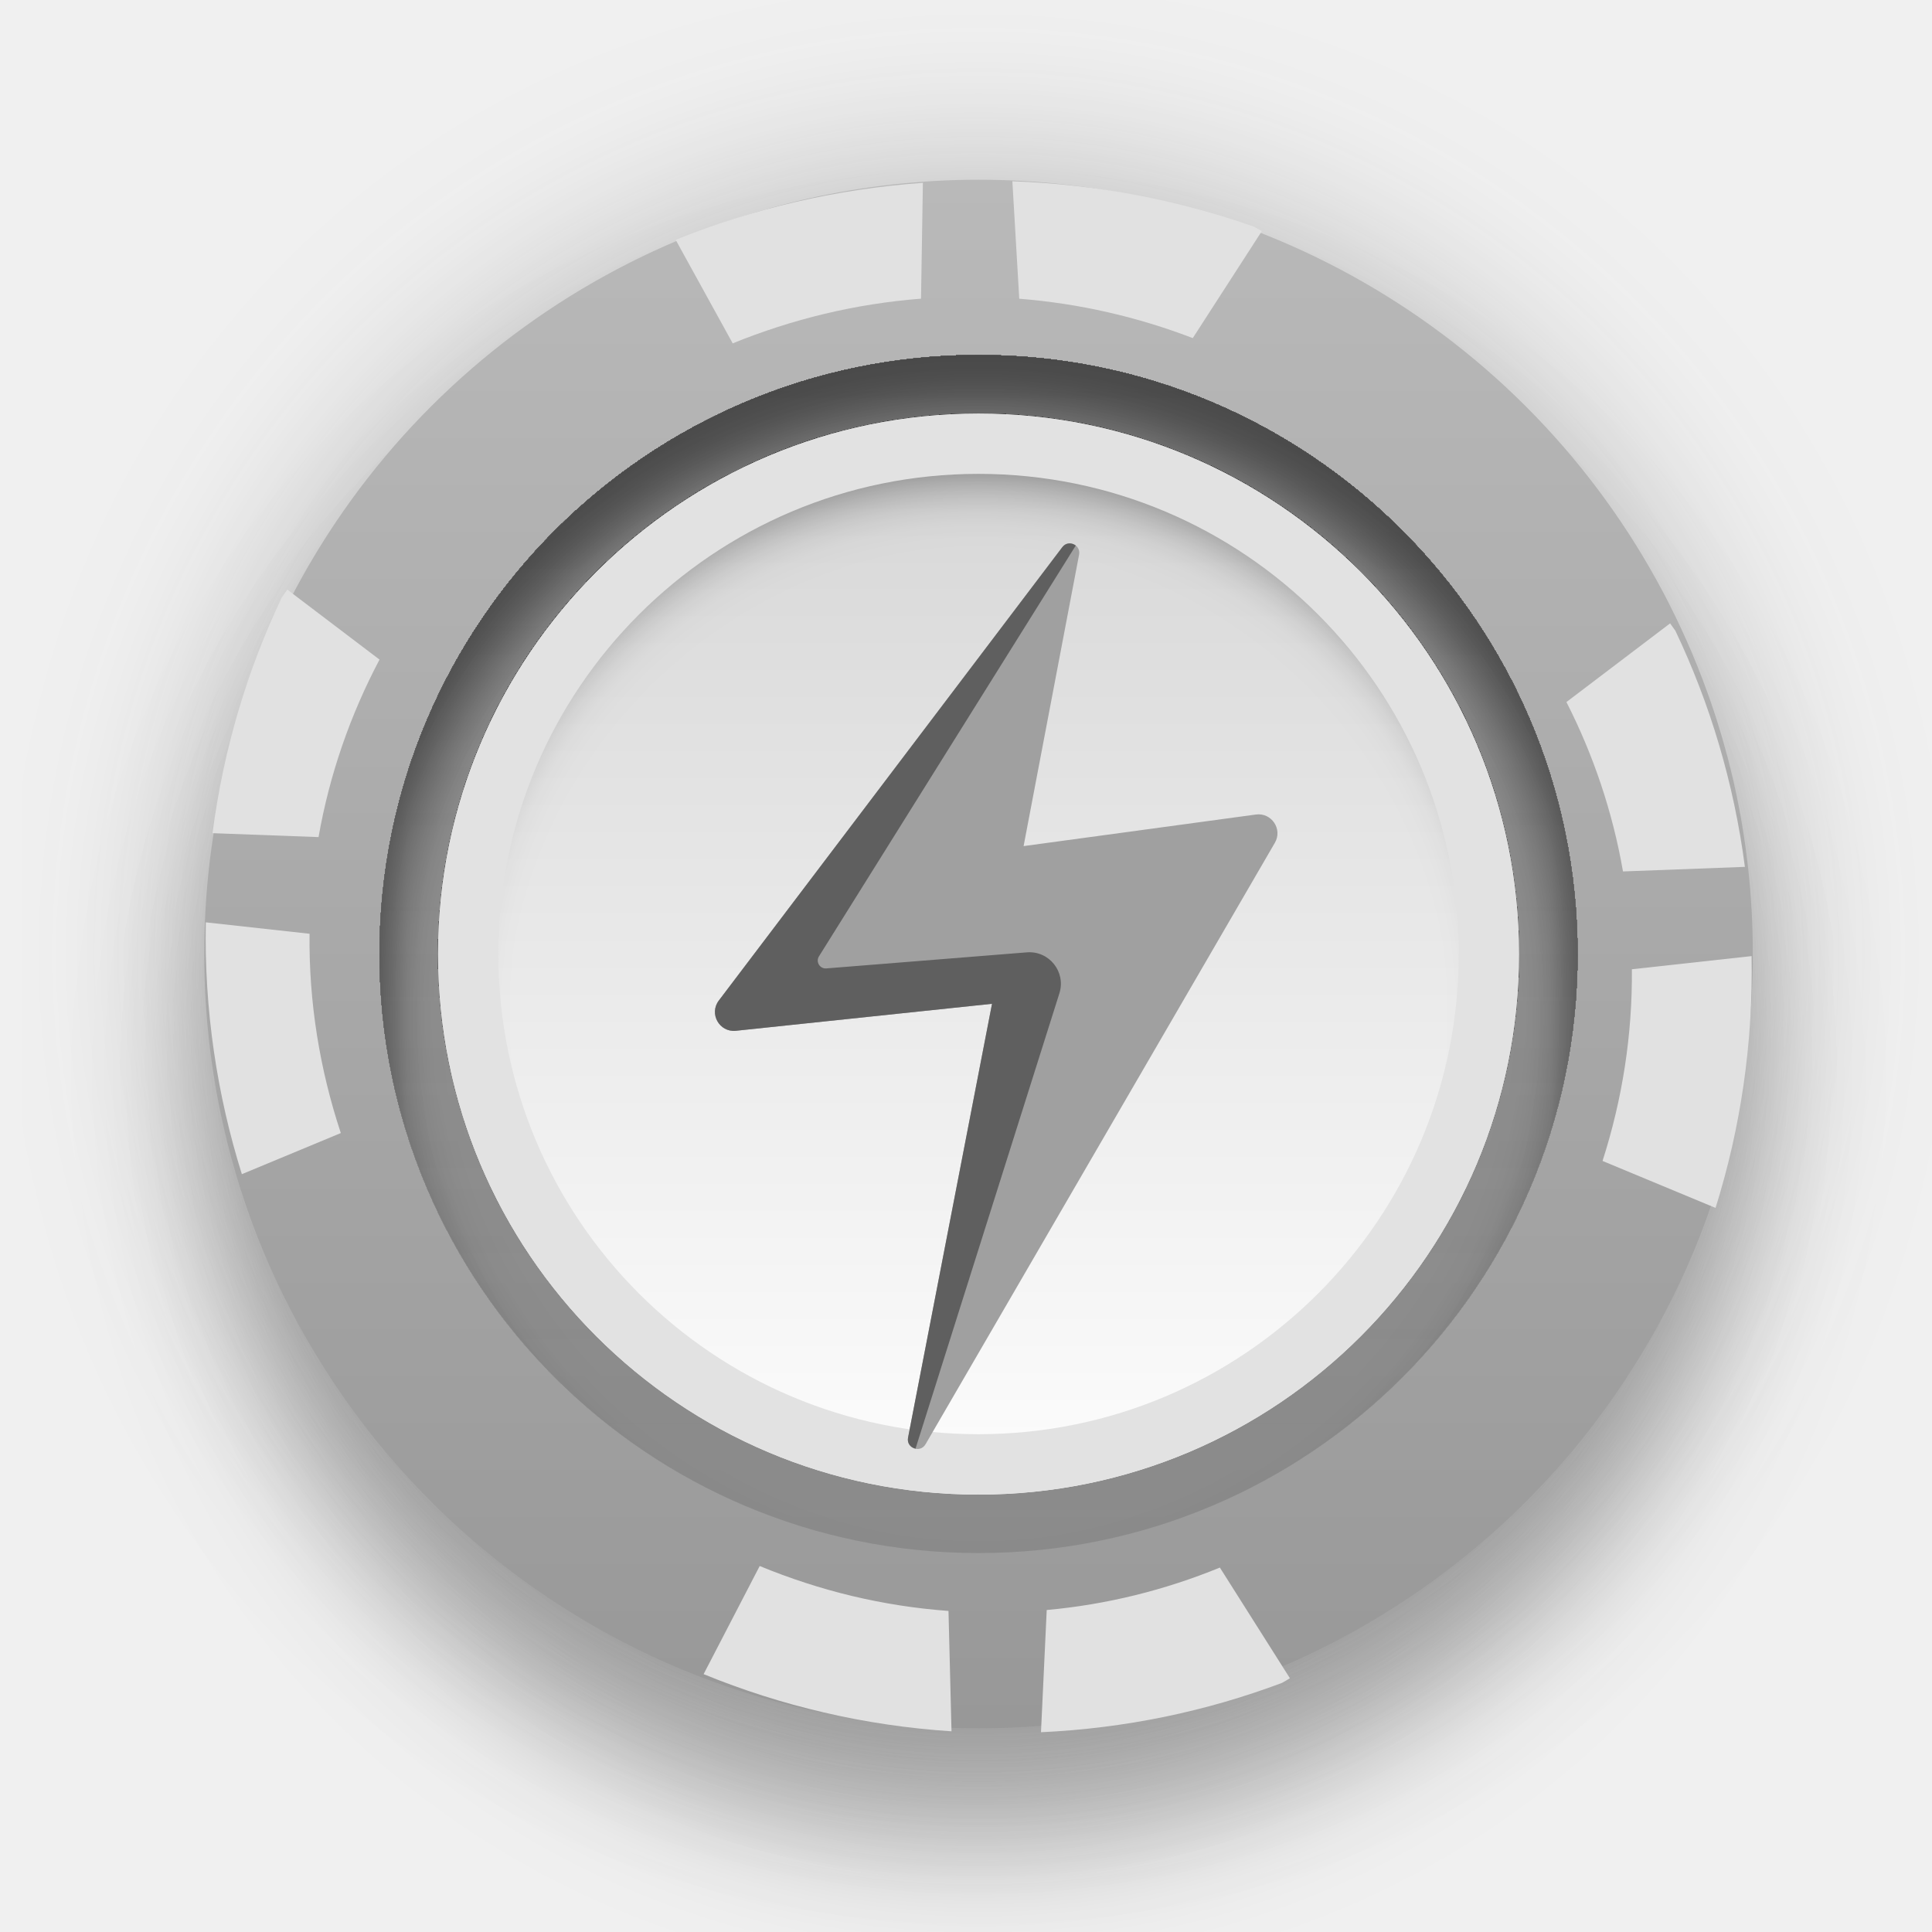
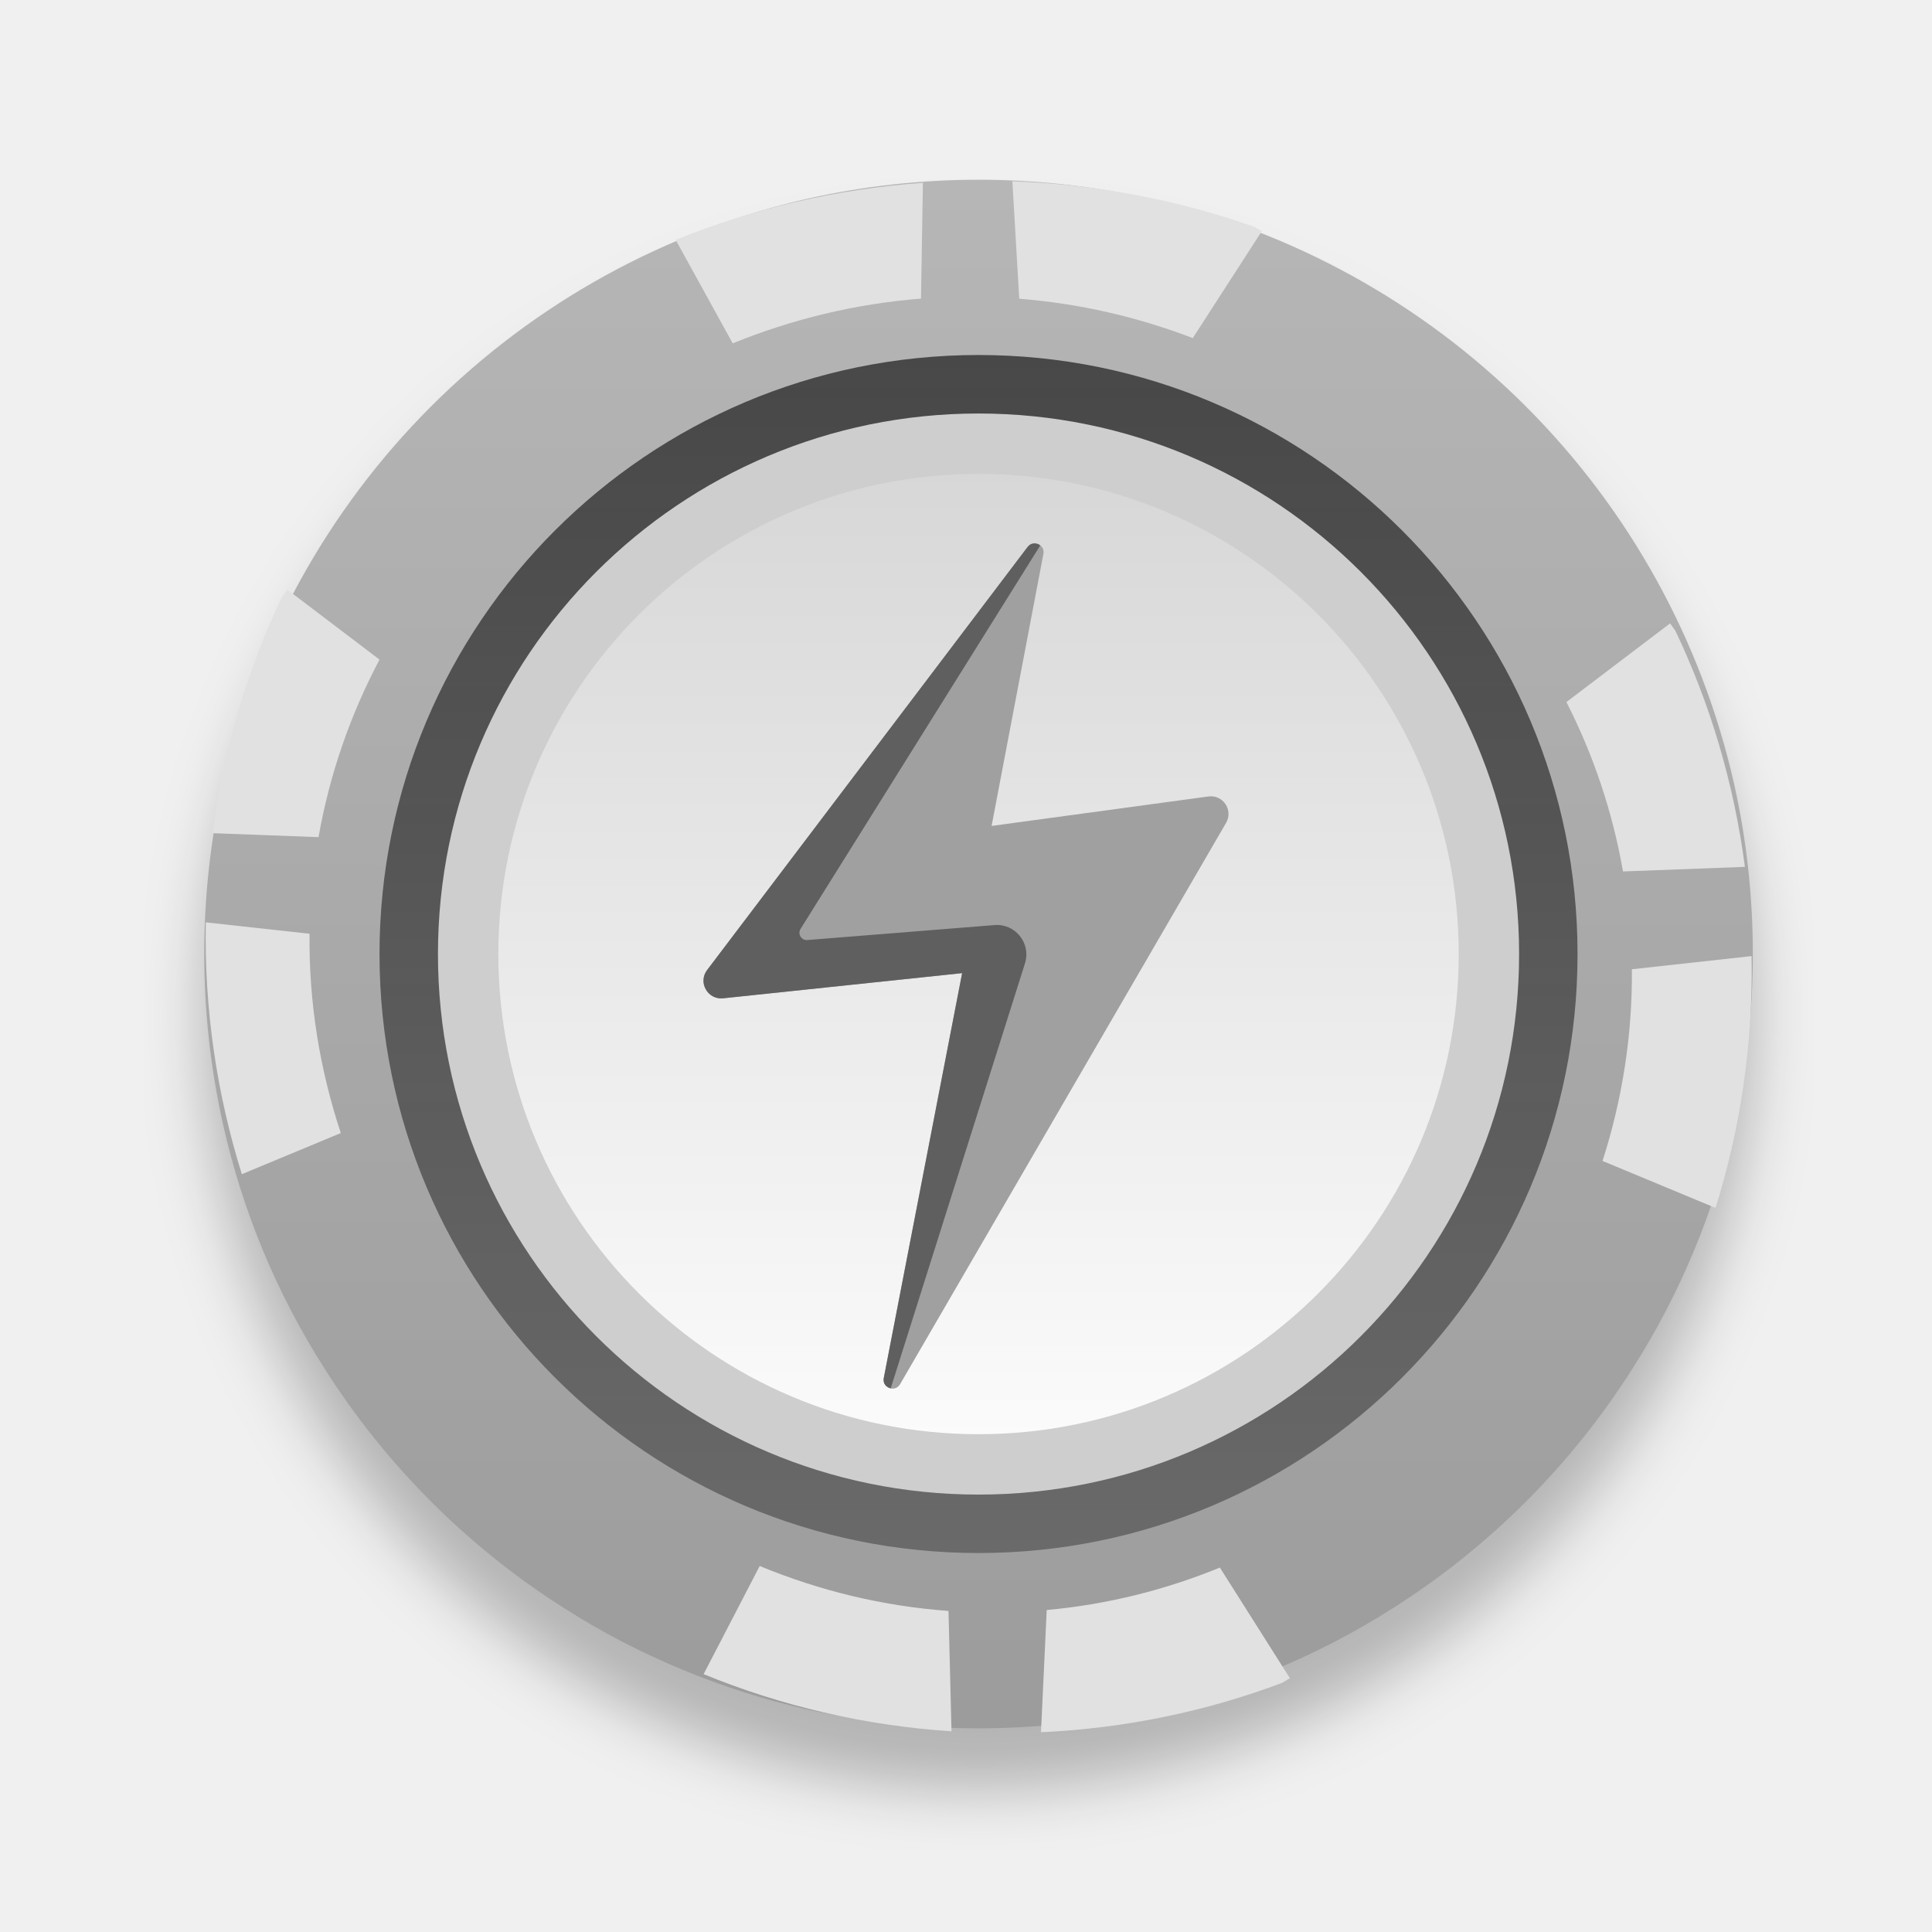
<svg xmlns="http://www.w3.org/2000/svg" width="32" height="32" viewBox="0 0 32 32" fill="none">
+   <g filter="url(#filter0_d)">
+     <path d="M29.032 15.802C29.033 16.751 28.929 17.697 28.721 18.622C28.401 20.053 27.835 21.417 27.048 22.654C26.031 24.263 24.669 25.625 23.06 26.643C21.823 27.429 20.458 27.995 19.028 28.316C17.171 28.73 15.245 28.73 13.387 28.316C11.957 27.995 10.592 27.429 9.355 26.643C7.746 25.625 6.384 24.263 5.367 22.654C4.58 21.417 4.014 20.053 3.694 18.622C3.279 16.764 3.279 14.838 3.694 12.979C4.229 10.613 5.424 8.447 7.139 6.732C8.855 5.017 11.021 3.823 13.387 3.288C15.245 2.873 17.171 2.873 19.028 3.288C21.394 3.824 23.56 5.018 25.275 6.733C26.99 8.448 28.185 10.614 28.721 12.979C28.929 13.906 29.033 14.852 29.032 15.802Z" fill="url(#paint0_linear)" />
+   </g>
+   <path d="M16.207 25.723C21.687 25.723 26.129 21.281 26.129 15.802C26.129 10.322 21.687 5.88 16.207 5.88C10.728 5.88 6.286 10.322 6.286 15.802C6.286 21.281 10.728 25.723 16.207 25.723Z" fill="url(#paint1_linear)" fill-opacity="0.6" />
+   <path d="M24.661 15.802C24.661 20.47 20.876 24.255 16.207 24.255C11.539 24.255 7.754 20.47 7.754 15.802C7.754 11.133 11.539 7.349 16.207 7.349C20.876 7.349 24.661 11.133 24.661 15.802Z" fill="url(#paint2_linear)" stroke="#CDCECD" />
+   <path fill-rule="evenodd" clip-rule="evenodd" d="M5.276 13.866L3.52 13.8C3.702 12.407 4.098 11.094 4.67 9.89C4.702 9.844 4.731 9.803 4.759 9.766L6.286 10.925C5.804 11.837 5.459 12.823 5.276 13.866ZM5.127 15.466L3.409 15.277C3.382 16.722 3.592 18.126 4.006 19.448L5.645 18.767C5.295 17.709 5.114 16.6 5.127 15.466Z" fill="#E1E1E1" />
+   <path fill-rule="evenodd" clip-rule="evenodd" d="M26.882 14.434L28.901 14.358C28.719 12.966 28.323 11.653 27.75 10.448C27.719 10.403 27.689 10.362 27.662 10.325L25.945 11.628C26.39 12.502 26.709 13.443 26.882 14.434ZM27.029 16.054L29.012 15.836C29.039 17.281 28.829 18.685 28.415 20.007L26.543 19.229C26.87 18.21 27.039 17.143 27.029 16.054Z" fill="#E1E1E1" />
+   <path fill-rule="evenodd" clip-rule="evenodd" d="M17.337 26.667L17.242 28.691C18.644 28.627 19.986 28.343 21.235 27.874C21.283 27.847 21.326 27.821 21.365 27.797L20.205 25.964C19.298 26.335 18.337 26.576 17.337 26.667ZM15.71 26.682L15.76 28.676C14.318 28.582 12.936 28.254 11.654 27.729L12.583 25.938C13.573 26.347 14.622 26.603 15.71 26.682Z" fill="#E1E1E1" />
+   <path fill-rule="evenodd" clip-rule="evenodd" d="M16.882 4.948L16.768 3.002C18.172 3.052 19.517 3.314 20.77 3.755C20.818 3.781 20.861 3.805 20.9 3.828L19.756 5.6C18.846 5.251 17.883 5.027 16.882 4.948ZM15.255 4.946L15.286 3.028C13.845 3.131 12.467 3.457 11.191 3.972L12.136 5.687C13.122 5.286 14.169 5.031 15.255 4.946Z" fill="#E1E1E1" />
  <g clip-path="url(#clip0)">
-     <g filter="url(#filter0_dd)">
-       <path d="M29.032 15.802C29.033 16.751 28.929 17.697 28.721 18.622C28.401 20.053 27.835 21.417 27.048 22.654C26.031 24.263 24.669 25.625 23.06 26.643C21.823 27.429 20.458 27.995 19.028 28.316C17.171 28.73 15.244 28.73 13.387 28.316C11.957 27.995 10.592 27.429 9.355 26.643C7.746 25.625 6.384 24.263 5.367 22.654C4.58 21.417 4.014 20.053 3.694 18.622C3.279 16.764 3.279 14.838 3.694 12.979C4.229 10.613 5.424 8.447 7.139 6.732C8.855 5.017 11.021 3.823 13.387 3.288C15.244 2.873 17.171 2.873 19.028 3.288C21.394 3.824 23.56 5.018 25.275 6.733C26.99 8.448 28.185 10.614 28.721 12.979C28.929 13.906 29.033 14.852 29.032 15.802Z" fill="url(#paint0_linear)" />
-     </g>
-     <g filter="url(#filter1_i)">
-       <path d="M16.207 25.723C21.687 25.723 26.129 21.281 26.129 15.802C26.129 10.322 21.687 5.88 16.207 5.88C10.728 5.88 6.286 10.322 6.286 15.802C6.286 21.281 10.728 25.723 16.207 25.723Z" fill="url(#paint1_linear)" fill-opacity="0.2" />
-     </g>
-     <g filter="url(#filter2_i)">
-       <path d="M16.207 24.755C21.152 24.755 25.161 20.747 25.161 15.802C25.161 10.857 21.152 6.849 16.207 6.849C11.263 6.849 7.254 10.857 7.254 15.802C7.254 20.747 11.263 24.755 16.207 24.755Z" fill="url(#paint2_linear)" />
-     </g>
-     <path d="M24.661 15.802C24.661 20.47 20.876 24.255 16.207 24.255C11.539 24.255 7.754 20.47 7.754 15.802C7.754 11.133 11.539 7.349 16.207 7.349C20.876 7.349 24.661 11.133 24.661 15.802Z" stroke="#E2E2E2" />
-     <path fill-rule="evenodd" clip-rule="evenodd" d="M5.276 13.865L3.52 13.8C3.702 12.407 4.098 11.094 4.67 9.89C4.702 9.844 4.731 9.803 4.759 9.766L6.286 10.925C5.804 11.837 5.459 12.823 5.276 13.865ZM5.127 15.466L3.409 15.277C3.382 16.722 3.592 18.126 4.006 19.448L5.645 18.767C5.295 17.709 5.114 16.6 5.127 15.466Z" fill="#E1E1E1" />
-     <path fill-rule="evenodd" clip-rule="evenodd" d="M26.882 14.434L28.901 14.358C28.719 12.966 28.323 11.653 27.75 10.448C27.719 10.403 27.689 10.362 27.662 10.325L25.945 11.628C26.39 12.502 26.709 13.443 26.882 14.434ZM27.029 16.054L29.012 15.836C29.039 17.281 28.829 18.685 28.415 20.007L26.543 19.229C26.87 18.21 27.039 17.143 27.029 16.054Z" fill="#E1E1E1" />
-     <path fill-rule="evenodd" clip-rule="evenodd" d="M17.337 26.667L17.242 28.691C18.644 28.627 19.986 28.343 21.234 27.874C21.283 27.847 21.326 27.821 21.365 27.797L20.205 25.964C19.298 26.335 18.337 26.576 17.337 26.667ZM15.71 26.682L15.76 28.676C14.318 28.582 12.936 28.254 11.654 27.729L12.583 25.938C13.573 26.347 14.622 26.603 15.71 26.682Z" fill="#E1E1E1" />
-     <path fill-rule="evenodd" clip-rule="evenodd" d="M16.882 4.948L16.768 3.002C18.172 3.052 19.517 3.314 20.77 3.755C20.818 3.781 20.861 3.805 20.9 3.828L19.756 5.6C18.846 5.251 17.883 5.027 16.882 4.948ZM15.255 4.947L15.286 3.028C13.845 3.131 12.467 3.457 11.191 3.972L12.136 5.687C13.122 5.286 14.169 5.031 15.255 4.947Z" fill="#E1E1E1" />
-     <g clip-path="url(#clip1)">
-       <path d="M15.33 23.921L21.116 13.959C21.247 13.734 21.061 13.456 20.802 13.491L16.954 14.014L17.873 9.187C17.904 9.024 17.695 8.931 17.595 9.063L11.906 16.572C11.74 16.791 11.915 17.102 12.188 17.073L16.431 16.626L15.04 23.813C15.007 23.986 15.241 24.074 15.33 23.921Z" fill="#A0A0A0" />
-       <path d="M13.685 16.04C13.579 16.048 13.508 15.932 13.564 15.841L17.818 9.036C17.754 8.986 17.655 8.983 17.595 9.063L11.906 16.572C11.74 16.79 11.915 17.101 12.188 17.073L16.431 16.626L15.04 23.813C15.022 23.91 15.087 23.978 15.164 23.994L17.547 16.452C17.659 16.098 17.377 15.744 17.007 15.774L13.685 16.04Z" fill="#5F5F5F" />
-     </g>
+     <path d="M14.908 22.927L20.308 13.629C20.43 13.418 20.257 13.159 20.015 13.192L16.424 13.68L17.282 9.174C17.311 9.022 17.115 8.935 17.021 9.059L11.712 16.067C11.557 16.271 11.721 16.561 11.976 16.535L15.936 16.118L14.638 22.825C14.606 22.987 14.825 23.069 14.908 22.927Z" fill="#A0A0A0" />
+     <path d="M13.372 15.57C13.273 15.578 13.207 15.47 13.26 15.385L17.23 9.034C17.171 8.987 17.078 8.984 17.021 9.058L11.712 16.067C11.557 16.271 11.721 16.561 11.976 16.535L15.936 16.118L14.638 22.825C14.62 22.916 14.681 22.979 14.753 22.995L16.977 15.955C17.081 15.625 16.818 15.295 16.474 15.322L13.372 15.57Z" fill="#5F5F5F" />
  </g>
  <defs>
-     <filter id="filter0_dd" x="0.383" y="-0.023" width="31.65" height="32.65" filterUnits="userSpaceOnUse" color-interpolation-filters="sRGB">
+     <filter id="filter0_d" x="2.383" y="2.977" width="27.65" height="27.65" filterUnits="userSpaceOnUse" color-interpolation-filters="sRGB">
      <feFlood flood-opacity="0" result="BackgroundImageFix" />
-       <feColorMatrix in="SourceAlpha" type="matrix" values="0 0 0 0 0 0 0 0 0 0 0 0 0 0 0 0 0 0 127 0" />
-       <feOffset />
-       <feGaussianBlur stdDeviation="1.5" />
-       <feColorMatrix type="matrix" values="0 0 0 0 0.729 0 0 0 0 0.729 0 0 0 0 0.729 0 0 0 1 0" />
-       <feBlend mode="normal" in2="BackgroundImageFix" result="effect1_dropShadow" />
-       <feColorMatrix in="SourceAlpha" type="matrix" values="0 0 0 0 0 0 0 0 0 0 0 0 0 0 0 0 0 0 127 0" />
-       <feOffset dy="2" />
-       <feGaussianBlur stdDeviation="1" />
-       <feColorMatrix type="matrix" values="0 0 0 0 0 0 0 0 0 0 0 0 0 0 0 0 0 0 0.25 0" />
-       <feBlend mode="normal" in2="effect1_dropShadow" result="effect2_dropShadow" />
-       <feBlend mode="normal" in="SourceGraphic" in2="effect2_dropShadow" result="shape" />
-     </filter>
-     <filter id="filter1_i" x="6.286" y="5.88" width="19.842" height="20.842" filterUnits="userSpaceOnUse" color-interpolation-filters="sRGB">
-       <feFlood flood-opacity="0" result="BackgroundImageFix" />
-       <feBlend mode="normal" in="SourceGraphic" in2="BackgroundImageFix" result="shape" />
      <feColorMatrix in="SourceAlpha" type="matrix" values="0 0 0 0 0 0 0 0 0 0 0 0 0 0 0 0 0 0 127 0" result="hardAlpha" />
      <feOffset dy="1" />
      <feGaussianBlur stdDeviation="0.5" />
-       <feComposite in2="hardAlpha" operator="arithmetic" k2="-1" k3="1" />
-       <feColorMatrix type="matrix" values="0 0 0 0 0 0 0 0 0 0 0 0 0 0 0 0 0 0 0.5 0" />
-       <feBlend mode="normal" in2="shape" result="effect1_innerShadow" />
-     </filter>
-     <filter id="filter2_i" x="7.254" y="6.849" width="17.907" height="18.907" filterUnits="userSpaceOnUse" color-interpolation-filters="sRGB">
-       <feFlood flood-opacity="0" result="BackgroundImageFix" />
-       <feBlend mode="normal" in="SourceGraphic" in2="BackgroundImageFix" result="shape" />
-       <feColorMatrix in="SourceAlpha" type="matrix" values="0 0 0 0 0 0 0 0 0 0 0 0 0 0 0 0 0 0 127 0" result="hardAlpha" />
-       <feOffset dy="1" />
-       <feGaussianBlur stdDeviation="0.5" />
-       <feComposite in2="hardAlpha" operator="arithmetic" k2="-1" k3="1" />
-       <feColorMatrix type="matrix" values="0 0 0 0 0 0 0 0 0 0 0 0 0 0 0 0 0 0 0.5 0" />
-       <feBlend mode="normal" in2="shape" result="effect1_innerShadow" />
+       <feColorMatrix type="matrix" values="0 0 0 0 0 0 0 0 0 0 0 0 0 0 0 0 0 0 0.25 0" />
+       <feBlend mode="normal" in2="BackgroundImageFix" result="effect1_dropShadow" />
+       <feBlend mode="normal" in="SourceGraphic" in2="effect1_dropShadow" result="shape" />
    </filter>
    <linearGradient id="paint0_linear" x1="16.207" y1="2.977" x2="16.207" y2="28.627" gradientUnits="userSpaceOnUse">
-       <stop stop-color="#B9B9B9" />
-       <stop offset="1" stop-color="#989898" />
+       <stop stop-color="#B6B6B6" />
+       <stop offset="1" stop-color="#9C9C9C" />
    </linearGradient>
    <linearGradient id="paint1_linear" x1="16.207" y1="5.88" x2="16.207" y2="25.723" gradientUnits="userSpaceOnUse">
      <stop />
      <stop offset="1" stop-color="#464646" />
    </linearGradient>
    <linearGradient id="paint2_linear" x1="16.207" y1="6.849" x2="16.207" y2="24.755" gradientUnits="userSpaceOnUse">
      <stop stop-color="#D5D5D5" />
      <stop offset="1" stop-color="#FDFDFD" />
    </linearGradient>
    <clipPath id="clip0">
-       <rect width="32" height="32" fill="white" />
-     </clipPath>
-     <clipPath id="clip1">
-       <rect width="15" height="15" fill="white" transform="translate(9 9)" />
+       <rect width="14" height="14" fill="white" transform="translate(9 9)" />
    </clipPath>
  </defs>
</svg>
